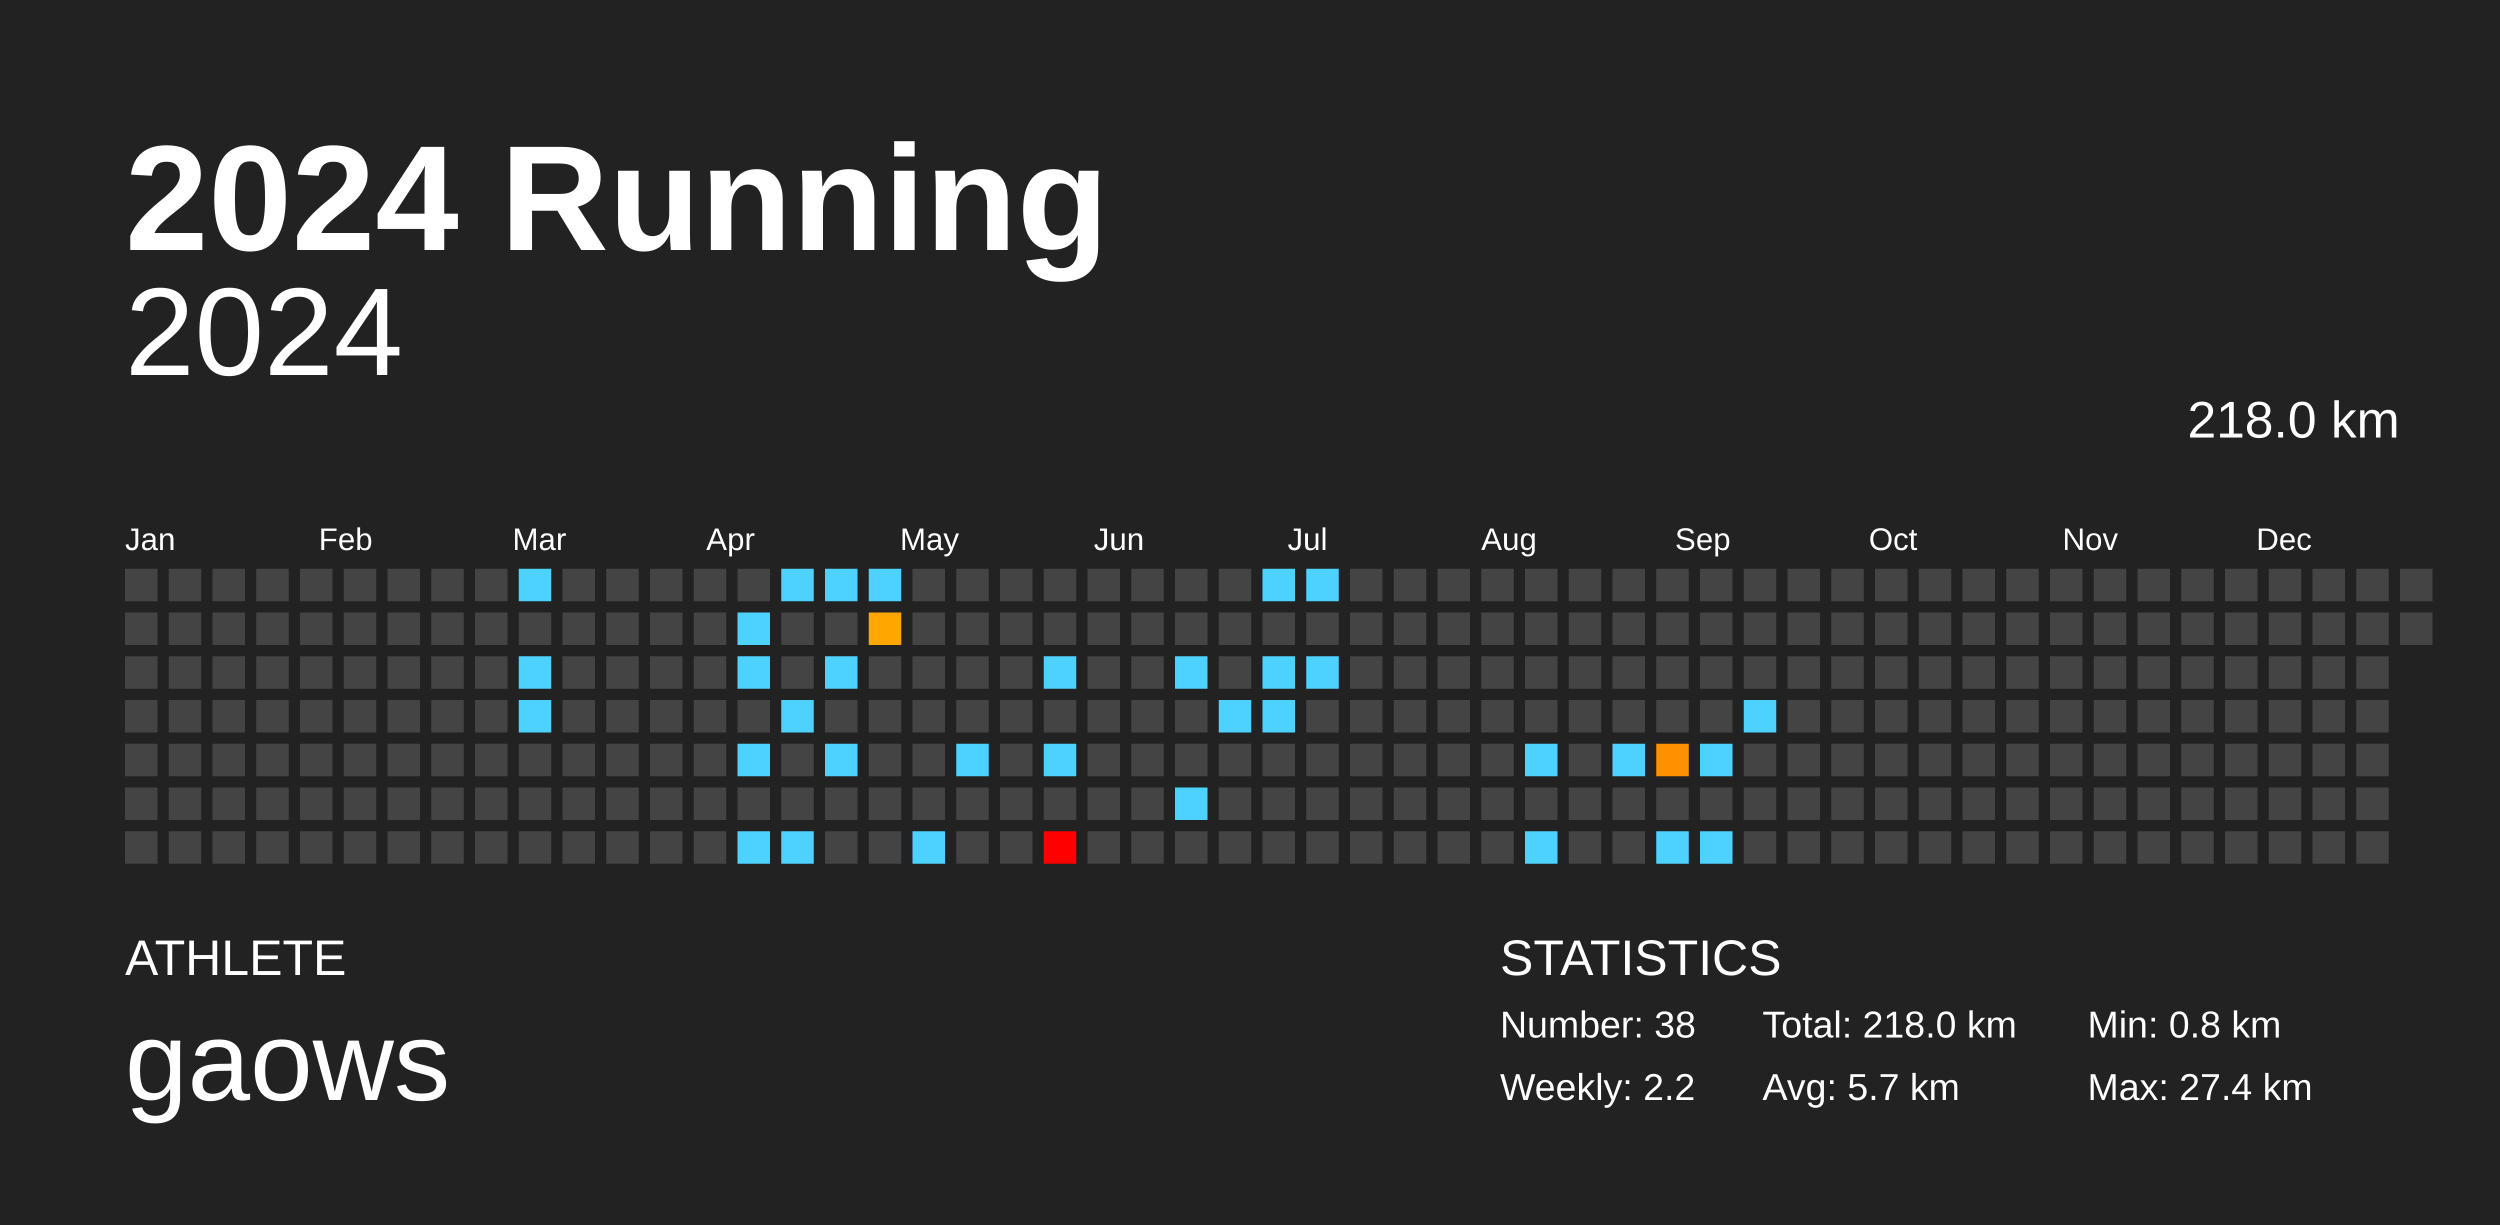
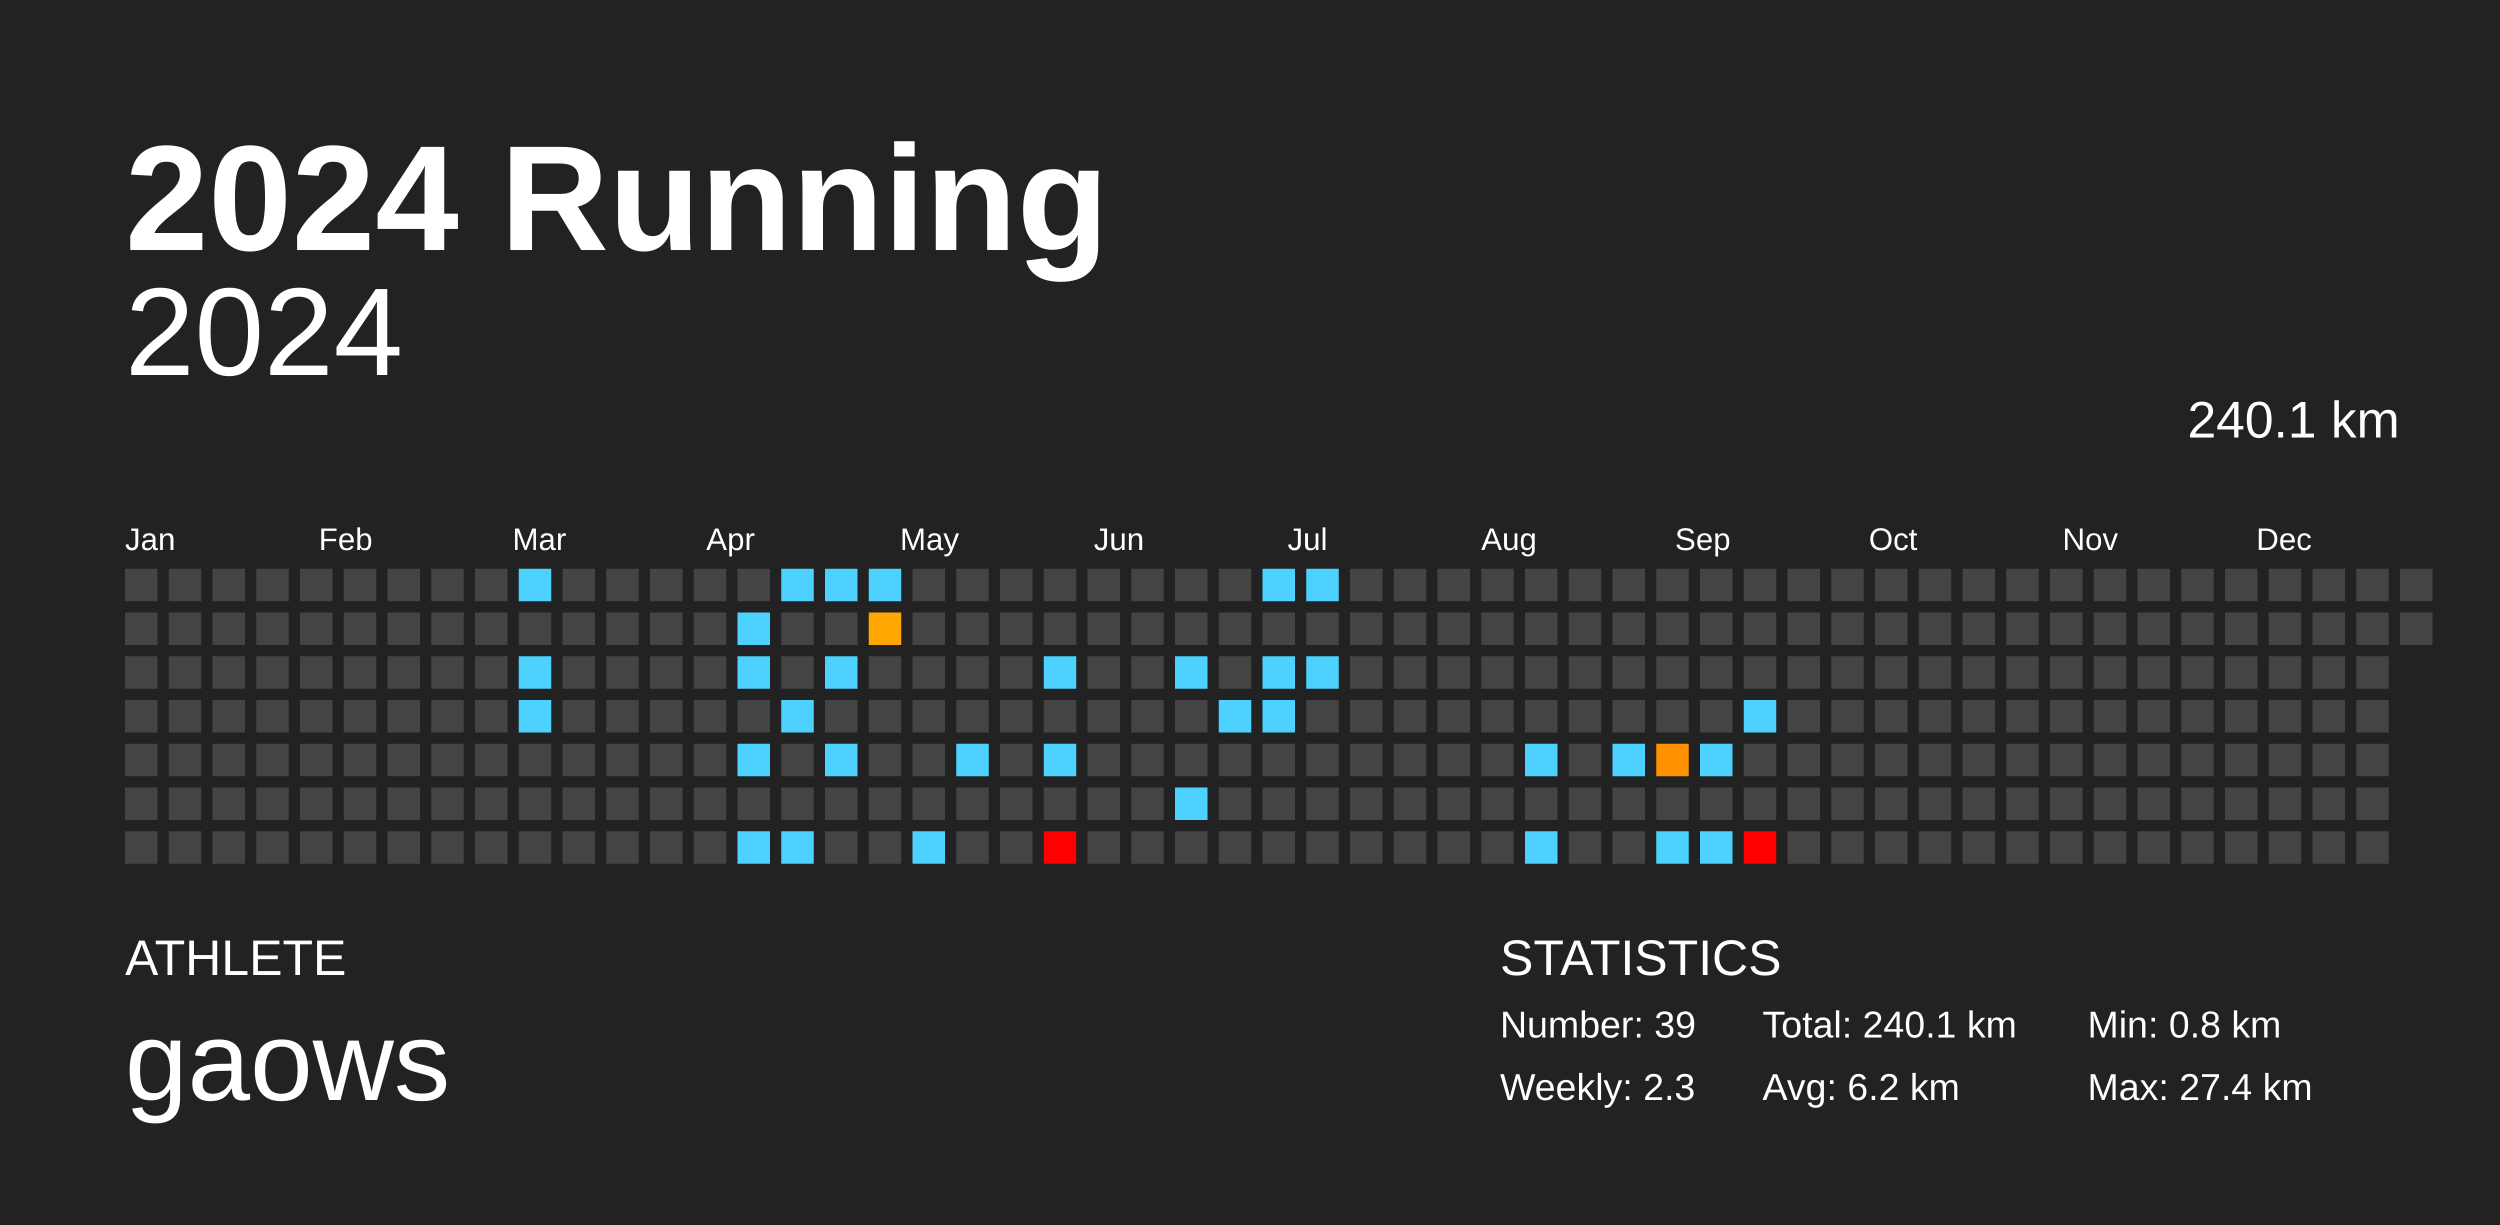
<svg xmlns="http://www.w3.org/2000/svg" baseProfile="full" height="98mm" version="1.1" viewBox="0,0,200,98" width="200mm">
  <defs />
  <rect fill="#222222" height="98" width="200" x="0" y="0" />
  <text fill="#FFFFFF" style="font-size:12px; font-family:Arial; font-weight:bold;" x="10" y="20">2024 Running</text>
  <text fill="#FFFFFF" style="font-size:4px; font-family:Arial" x="10" y="78">ATHLETE</text>
  <text fill="#FFFFFF" style="font-size:9px; font-family:Arial" x="10" y="88">gaows</text>
  <text fill="#FFFFFF" style="font-size:4px; font-family:Arial" x="120" y="78">STATISTICS</text>
-   <text fill="#FFFFFF" style="font-size:3px; font-family:Arial" x="120" y="83">Number: 38</text>
-   <text fill="#FFFFFF" style="font-size:3px; font-family:Arial" x="120" y="88">Weekly: 2.2</text>
-   <text fill="#FFFFFF" style="font-size:3px; font-family:Arial" x="141" y="83">Total: 218.0 km</text>
-   <text fill="#FFFFFF" style="font-size:3px; font-family:Arial" x="141" y="88">Avg: 5.7 km</text>
+   <text fill="#FFFFFF" style="font-size:3px; font-family:Arial" x="120" y="83">Number: 39</text>
+   <text fill="#FFFFFF" style="font-size:3px; font-family:Arial" x="120" y="88">Weekly: 2.3</text>
+   <text fill="#FFFFFF" style="font-size:3px; font-family:Arial" x="141" y="83">Total: 240.1 km</text>
+   <text fill="#FFFFFF" style="font-size:3px; font-family:Arial" x="141" y="88">Avg: 6.2 km</text>
  <text fill="#FFFFFF" style="font-size:3px; font-family:Arial" x="167" y="83">Min: 0.8 km</text>
  <text fill="#FFFFFF" style="font-size:3px; font-family:Arial" x="167" y="88">Max: 27.4 km</text>
  <text alignment-baseline="hanging" fill="#FFFFFF" style="font-size:10.0px; font-family:Arial;" x="10" y="30">2024</text>
-   <text alignment-baseline="hanging" fill="#FFFFFF" style="font-size:4.125px; font-family:Arial;" x="175" y="35">218.0 km</text>
+   <text alignment-baseline="hanging" fill="#FFFFFF" style="font-size:4.125px; font-family:Arial;" x="175" y="35">240.1 km</text>
  <text fill="#FFFFFF" style="font-size:2.5px; font-family:Arial" x="10.0" y="44">Jan</text>
  <text fill="#FFFFFF" style="font-size:2.5px; font-family:Arial" x="25.5" y="44">Feb</text>
  <text fill="#FFFFFF" style="font-size:2.5px; font-family:Arial" x="41.0" y="44">Mar</text>
  <text fill="#FFFFFF" style="font-size:2.5px; font-family:Arial" x="56.5" y="44">Apr</text>
  <text fill="#FFFFFF" style="font-size:2.5px; font-family:Arial" x="72.0" y="44">May</text>
  <text fill="#FFFFFF" style="font-size:2.5px; font-family:Arial" x="87.5" y="44">Jun</text>
  <text fill="#FFFFFF" style="font-size:2.5px; font-family:Arial" x="103.0" y="44">Jul</text>
  <text fill="#FFFFFF" style="font-size:2.5px; font-family:Arial" x="118.5" y="44">Aug</text>
  <text fill="#FFFFFF" style="font-size:2.5px; font-family:Arial" x="134.0" y="44">Sep</text>
  <text fill="#FFFFFF" style="font-size:2.5px; font-family:Arial" x="149.5" y="44">Oct</text>
  <text fill="#FFFFFF" style="font-size:2.5px; font-family:Arial" x="165.0" y="44">Nov</text>
  <text fill="#FFFFFF" style="font-size:2.5px; font-family:Arial" x="180.5" y="44">Dec</text>
  <rect fill="#444444" height="2.6" width="2.6" x="10.0" y="45.5" />
  <rect fill="#444444" height="2.6" width="2.6" x="10.0" y="49.0" />
  <rect fill="#444444" height="2.6" width="2.6" x="10.0" y="52.5" />
  <rect fill="#444444" height="2.6" width="2.6" x="10.0" y="56.0" />
  <rect fill="#444444" height="2.6" width="2.6" x="10.0" y="59.5" />
  <rect fill="#444444" height="2.6" width="2.6" x="10.0" y="63.0" />
  <rect fill="#444444" height="2.6" width="2.6" x="10.0" y="66.5" />
  <rect fill="#444444" height="2.6" width="2.6" x="13.5" y="45.5" />
  <rect fill="#444444" height="2.6" width="2.6" x="13.5" y="49.0" />
  <rect fill="#444444" height="2.6" width="2.6" x="13.5" y="52.5" />
  <rect fill="#444444" height="2.6" width="2.6" x="13.5" y="56.0" />
  <rect fill="#444444" height="2.6" width="2.6" x="13.5" y="59.5" />
  <rect fill="#444444" height="2.6" width="2.6" x="13.5" y="63.0" />
  <rect fill="#444444" height="2.6" width="2.6" x="13.5" y="66.5" />
  <rect fill="#444444" height="2.6" width="2.6" x="17.0" y="45.5" />
  <rect fill="#444444" height="2.6" width="2.6" x="17.0" y="49.0" />
  <rect fill="#444444" height="2.6" width="2.6" x="17.0" y="52.5" />
  <rect fill="#444444" height="2.6" width="2.6" x="17.0" y="56.0" />
  <rect fill="#444444" height="2.6" width="2.6" x="17.0" y="59.5" />
  <rect fill="#444444" height="2.6" width="2.6" x="17.0" y="63.0" />
  <rect fill="#444444" height="2.6" width="2.6" x="17.0" y="66.5" />
  <rect fill="#444444" height="2.6" width="2.6" x="20.5" y="45.5" />
  <rect fill="#444444" height="2.6" width="2.6" x="20.5" y="49.0" />
  <rect fill="#444444" height="2.6" width="2.6" x="20.5" y="52.5" />
  <rect fill="#444444" height="2.6" width="2.6" x="20.5" y="56.0" />
  <rect fill="#444444" height="2.6" width="2.6" x="20.5" y="59.5" />
  <rect fill="#444444" height="2.6" width="2.6" x="20.5" y="63.0" />
  <rect fill="#444444" height="2.6" width="2.6" x="20.5" y="66.5" />
  <rect fill="#444444" height="2.6" width="2.6" x="24.0" y="45.5" />
  <rect fill="#444444" height="2.6" width="2.6" x="24.0" y="49.0" />
  <rect fill="#444444" height="2.6" width="2.6" x="24.0" y="52.5" />
  <rect fill="#444444" height="2.6" width="2.6" x="24.0" y="56.0" />
  <rect fill="#444444" height="2.6" width="2.6" x="24.0" y="59.5" />
  <rect fill="#444444" height="2.6" width="2.6" x="24.0" y="63.0" />
  <rect fill="#444444" height="2.6" width="2.6" x="24.0" y="66.5" />
  <rect fill="#444444" height="2.6" width="2.6" x="27.5" y="45.5" />
  <rect fill="#444444" height="2.6" width="2.6" x="27.5" y="49.0" />
  <rect fill="#444444" height="2.6" width="2.6" x="27.5" y="52.5" />
  <rect fill="#444444" height="2.6" width="2.6" x="27.5" y="56.0" />
  <rect fill="#444444" height="2.6" width="2.6" x="27.5" y="59.5" />
  <rect fill="#444444" height="2.6" width="2.6" x="27.5" y="63.0" />
  <rect fill="#444444" height="2.6" width="2.6" x="27.5" y="66.5" />
  <rect fill="#444444" height="2.6" width="2.6" x="31.0" y="45.5" />
  <rect fill="#444444" height="2.6" width="2.6" x="31.0" y="49.0" />
  <rect fill="#444444" height="2.6" width="2.6" x="31.0" y="52.5" />
  <rect fill="#444444" height="2.6" width="2.6" x="31.0" y="56.0" />
  <rect fill="#444444" height="2.6" width="2.6" x="31.0" y="59.5" />
  <rect fill="#444444" height="2.6" width="2.6" x="31.0" y="63.0" />
  <rect fill="#444444" height="2.6" width="2.6" x="31.0" y="66.5" />
  <rect fill="#444444" height="2.6" width="2.6" x="34.5" y="45.5" />
  <rect fill="#444444" height="2.6" width="2.6" x="34.5" y="49.0" />
  <rect fill="#444444" height="2.6" width="2.6" x="34.5" y="52.5" />
  <rect fill="#444444" height="2.6" width="2.6" x="34.5" y="56.0" />
  <rect fill="#444444" height="2.6" width="2.6" x="34.5" y="59.5" />
  <rect fill="#444444" height="2.6" width="2.6" x="34.5" y="63.0" />
  <rect fill="#444444" height="2.6" width="2.6" x="34.5" y="66.5" />
  <rect fill="#444444" height="2.6" width="2.6" x="38.0" y="45.5" />
  <rect fill="#444444" height="2.6" width="2.6" x="38.0" y="49.0" />
  <rect fill="#444444" height="2.6" width="2.6" x="38.0" y="52.5" />
  <rect fill="#444444" height="2.6" width="2.6" x="38.0" y="56.0" />
  <rect fill="#444444" height="2.6" width="2.6" x="38.0" y="59.5" />
  <rect fill="#444444" height="2.6" width="2.6" x="38.0" y="63.0" />
  <rect fill="#444444" height="2.6" width="2.6" x="38.0" y="66.5" />
  <rect fill="#4dd2ff" height="2.6" width="2.6" x="41.5" y="45.5" />
  <rect fill="#444444" height="2.6" width="2.6" x="41.5" y="49.0" />
  <rect fill="#4dd2ff" height="2.6" width="2.6" x="41.5" y="52.5" />
  <rect fill="#4dd2ff" height="2.6" width="2.6" x="41.5" y="56.0" />
  <rect fill="#444444" height="2.6" width="2.6" x="41.5" y="59.5" />
  <rect fill="#444444" height="2.6" width="2.6" x="41.5" y="63.0" />
  <rect fill="#444444" height="2.6" width="2.6" x="41.5" y="66.5" />
  <rect fill="#444444" height="2.6" width="2.6" x="45.0" y="45.5" />
  <rect fill="#444444" height="2.6" width="2.6" x="45.0" y="49.0" />
  <rect fill="#444444" height="2.6" width="2.6" x="45.0" y="52.5" />
  <rect fill="#444444" height="2.6" width="2.6" x="45.0" y="56.0" />
  <rect fill="#444444" height="2.6" width="2.6" x="45.0" y="59.5" />
  <rect fill="#444444" height="2.6" width="2.6" x="45.0" y="63.0" />
  <rect fill="#444444" height="2.6" width="2.6" x="45.0" y="66.5" />
  <rect fill="#444444" height="2.6" width="2.6" x="48.5" y="45.5" />
  <rect fill="#444444" height="2.6" width="2.6" x="48.5" y="49.0" />
  <rect fill="#444444" height="2.6" width="2.6" x="48.5" y="52.5" />
  <rect fill="#444444" height="2.6" width="2.6" x="48.5" y="56.0" />
  <rect fill="#444444" height="2.6" width="2.6" x="48.5" y="59.5" />
  <rect fill="#444444" height="2.6" width="2.6" x="48.5" y="63.0" />
  <rect fill="#444444" height="2.6" width="2.6" x="48.5" y="66.5" />
  <rect fill="#444444" height="2.6" width="2.6" x="52.0" y="45.5" />
  <rect fill="#444444" height="2.6" width="2.6" x="52.0" y="49.0" />
  <rect fill="#444444" height="2.6" width="2.6" x="52.0" y="52.5" />
  <rect fill="#444444" height="2.6" width="2.6" x="52.0" y="56.0" />
  <rect fill="#444444" height="2.6" width="2.6" x="52.0" y="59.5" />
  <rect fill="#444444" height="2.6" width="2.6" x="52.0" y="63.0" />
  <rect fill="#444444" height="2.6" width="2.6" x="52.0" y="66.5" />
  <rect fill="#444444" height="2.6" width="2.6" x="55.5" y="45.5" />
  <rect fill="#444444" height="2.6" width="2.6" x="55.5" y="49.0" />
  <rect fill="#444444" height="2.6" width="2.6" x="55.5" y="52.5" />
  <rect fill="#444444" height="2.6" width="2.6" x="55.5" y="56.0" />
  <rect fill="#444444" height="2.6" width="2.6" x="55.5" y="59.5" />
  <rect fill="#444444" height="2.6" width="2.6" x="55.5" y="63.0" />
  <rect fill="#444444" height="2.6" width="2.6" x="55.5" y="66.5" />
  <rect fill="#444444" height="2.6" width="2.6" x="59.0" y="45.5" />
  <rect fill="#4dd2ff" height="2.6" width="2.6" x="59.0" y="49.0" />
  <rect fill="#4dd2ff" height="2.6" width="2.6" x="59.0" y="52.5" />
  <rect fill="#444444" height="2.6" width="2.6" x="59.0" y="56.0" />
  <rect fill="#4dd2ff" height="2.6" width="2.6" x="59.0" y="59.5" />
  <rect fill="#444444" height="2.6" width="2.6" x="59.0" y="63.0" />
  <rect fill="#4dd2ff" height="2.6" width="2.6" x="59.0" y="66.5" />
  <rect fill="#4dd2ff" height="2.6" width="2.6" x="62.5" y="45.5" />
  <rect fill="#444444" height="2.6" width="2.6" x="62.5" y="49.0" />
  <rect fill="#444444" height="2.6" width="2.6" x="62.5" y="52.5" />
  <rect fill="#4dd2ff" height="2.6" width="2.6" x="62.5" y="56.0" />
  <rect fill="#444444" height="2.6" width="2.6" x="62.5" y="59.5" />
  <rect fill="#444444" height="2.6" width="2.6" x="62.5" y="63.0" />
  <rect fill="#4dd2ff" height="2.6" width="2.6" x="62.5" y="66.5" />
  <rect fill="#4dd2ff" height="2.6" width="2.6" x="66.0" y="45.5" />
  <rect fill="#444444" height="2.6" width="2.6" x="66.0" y="49.0" />
  <rect fill="#4dd2ff" height="2.6" width="2.6" x="66.0" y="52.5" />
  <rect fill="#444444" height="2.6" width="2.6" x="66.0" y="56.0" />
  <rect fill="#4dd2ff" height="2.6" width="2.6" x="66.0" y="59.5" />
  <rect fill="#444444" height="2.6" width="2.6" x="66.0" y="63.0" />
  <rect fill="#444444" height="2.6" width="2.6" x="66.0" y="66.5" />
  <rect fill="#4dd2ff" height="2.6" width="2.6" x="69.5" y="45.5" />
  <rect fill="#ffa700" height="2.6" width="2.6" x="69.5" y="49.0" />
  <rect fill="#444444" height="2.6" width="2.6" x="69.5" y="52.5" />
  <rect fill="#444444" height="2.6" width="2.6" x="69.5" y="56.0" />
  <rect fill="#444444" height="2.6" width="2.6" x="69.5" y="59.5" />
  <rect fill="#444444" height="2.6" width="2.6" x="69.5" y="63.0" />
  <rect fill="#444444" height="2.6" width="2.6" x="69.5" y="66.5" />
  <rect fill="#444444" height="2.6" width="2.6" x="73.0" y="45.5" />
  <rect fill="#444444" height="2.6" width="2.6" x="73.0" y="49.0" />
  <rect fill="#444444" height="2.6" width="2.6" x="73.0" y="52.5" />
  <rect fill="#444444" height="2.6" width="2.6" x="73.0" y="56.0" />
  <rect fill="#444444" height="2.6" width="2.6" x="73.0" y="59.5" />
  <rect fill="#444444" height="2.6" width="2.6" x="73.0" y="63.0" />
  <rect fill="#4dd2ff" height="2.6" width="2.6" x="73.0" y="66.5" />
  <rect fill="#444444" height="2.6" width="2.6" x="76.5" y="45.5" />
  <rect fill="#444444" height="2.6" width="2.6" x="76.5" y="49.0" />
  <rect fill="#444444" height="2.6" width="2.6" x="76.5" y="52.5" />
  <rect fill="#444444" height="2.6" width="2.6" x="76.5" y="56.0" />
  <rect fill="#4dd2ff" height="2.6" width="2.6" x="76.5" y="59.5" />
  <rect fill="#444444" height="2.6" width="2.6" x="76.5" y="63.0" />
  <rect fill="#444444" height="2.6" width="2.6" x="76.5" y="66.5" />
  <rect fill="#444444" height="2.6" width="2.6" x="80.0" y="45.5" />
  <rect fill="#444444" height="2.6" width="2.6" x="80.0" y="49.0" />
  <rect fill="#444444" height="2.6" width="2.6" x="80.0" y="52.5" />
  <rect fill="#444444" height="2.6" width="2.6" x="80.0" y="56.0" />
  <rect fill="#444444" height="2.6" width="2.6" x="80.0" y="59.5" />
  <rect fill="#444444" height="2.6" width="2.6" x="80.0" y="63.0" />
  <rect fill="#444444" height="2.6" width="2.6" x="80.0" y="66.5" />
  <rect fill="#444444" height="2.6" width="2.6" x="83.5" y="45.5" />
  <rect fill="#444444" height="2.6" width="2.6" x="83.5" y="49.0" />
  <rect fill="#4dd2ff" height="2.6" width="2.6" x="83.5" y="52.5" />
  <rect fill="#444444" height="2.6" width="2.6" x="83.5" y="56.0" />
  <rect fill="#4dd2ff" height="2.6" width="2.6" x="83.5" y="59.5" />
  <rect fill="#444444" height="2.6" width="2.6" x="83.5" y="63.0" />
  <rect fill="red" height="2.6" width="2.6" x="83.5" y="66.5" />
  <rect fill="#444444" height="2.6" width="2.6" x="87.0" y="45.5" />
  <rect fill="#444444" height="2.6" width="2.6" x="87.0" y="49.0" />
  <rect fill="#444444" height="2.6" width="2.6" x="87.0" y="52.5" />
  <rect fill="#444444" height="2.6" width="2.6" x="87.0" y="56.0" />
  <rect fill="#444444" height="2.6" width="2.6" x="87.0" y="59.5" />
  <rect fill="#444444" height="2.6" width="2.6" x="87.0" y="63.0" />
  <rect fill="#444444" height="2.6" width="2.6" x="87.0" y="66.5" />
  <rect fill="#444444" height="2.6" width="2.6" x="90.5" y="45.5" />
  <rect fill="#444444" height="2.6" width="2.6" x="90.5" y="49.0" />
  <rect fill="#444444" height="2.6" width="2.6" x="90.5" y="52.5" />
  <rect fill="#444444" height="2.6" width="2.6" x="90.5" y="56.0" />
  <rect fill="#444444" height="2.6" width="2.6" x="90.5" y="59.5" />
  <rect fill="#444444" height="2.6" width="2.6" x="90.5" y="63.0" />
  <rect fill="#444444" height="2.6" width="2.6" x="90.5" y="66.5" />
  <rect fill="#444444" height="2.6" width="2.6" x="94.0" y="45.5" />
  <rect fill="#444444" height="2.6" width="2.6" x="94.0" y="49.0" />
  <rect fill="#4dd2ff" height="2.6" width="2.6" x="94.0" y="52.5" />
  <rect fill="#444444" height="2.6" width="2.6" x="94.0" y="56.0" />
  <rect fill="#444444" height="2.6" width="2.6" x="94.0" y="59.5" />
  <rect fill="#4dd2ff" height="2.6" width="2.6" x="94.0" y="63.0" />
  <rect fill="#444444" height="2.6" width="2.6" x="94.0" y="66.5" />
  <rect fill="#444444" height="2.6" width="2.6" x="97.5" y="45.5" />
  <rect fill="#444444" height="2.6" width="2.6" x="97.5" y="49.0" />
  <rect fill="#444444" height="2.6" width="2.6" x="97.5" y="52.5" />
  <rect fill="#4dd2ff" height="2.6" width="2.6" x="97.5" y="56.0" />
  <rect fill="#444444" height="2.6" width="2.6" x="97.5" y="59.5" />
  <rect fill="#444444" height="2.6" width="2.6" x="97.5" y="63.0" />
  <rect fill="#444444" height="2.6" width="2.6" x="97.5" y="66.5" />
  <rect fill="#4dd2ff" height="2.6" width="2.6" x="101.0" y="45.5" />
  <rect fill="#444444" height="2.6" width="2.6" x="101.0" y="49.0" />
  <rect fill="#4dd2ff" height="2.6" width="2.6" x="101.0" y="52.5" />
  <rect fill="#4dd2ff" height="2.6" width="2.6" x="101.0" y="56.0" />
  <rect fill="#444444" height="2.6" width="2.6" x="101.0" y="59.5" />
  <rect fill="#444444" height="2.6" width="2.6" x="101.0" y="63.0" />
  <rect fill="#444444" height="2.6" width="2.6" x="101.0" y="66.5" />
  <rect fill="#4dd2ff" height="2.6" width="2.6" x="104.5" y="45.5" />
  <rect fill="#444444" height="2.6" width="2.6" x="104.5" y="49.0" />
  <rect fill="#4dd2ff" height="2.6" width="2.6" x="104.5" y="52.5" />
  <rect fill="#444444" height="2.6" width="2.6" x="104.5" y="56.0" />
  <rect fill="#444444" height="2.6" width="2.6" x="104.5" y="59.5" />
  <rect fill="#444444" height="2.6" width="2.6" x="104.5" y="63.0" />
  <rect fill="#444444" height="2.6" width="2.6" x="104.5" y="66.5" />
  <rect fill="#444444" height="2.6" width="2.6" x="108.0" y="45.5" />
  <rect fill="#444444" height="2.6" width="2.6" x="108.0" y="49.0" />
  <rect fill="#444444" height="2.6" width="2.6" x="108.0" y="52.5" />
  <rect fill="#444444" height="2.6" width="2.6" x="108.0" y="56.0" />
  <rect fill="#444444" height="2.6" width="2.6" x="108.0" y="59.5" />
  <rect fill="#444444" height="2.6" width="2.6" x="108.0" y="63.0" />
  <rect fill="#444444" height="2.6" width="2.6" x="108.0" y="66.5" />
  <rect fill="#444444" height="2.6" width="2.6" x="111.5" y="45.5" />
  <rect fill="#444444" height="2.6" width="2.6" x="111.5" y="49.0" />
  <rect fill="#444444" height="2.6" width="2.6" x="111.5" y="52.5" />
  <rect fill="#444444" height="2.6" width="2.6" x="111.5" y="56.0" />
  <rect fill="#444444" height="2.6" width="2.6" x="111.5" y="59.5" />
  <rect fill="#444444" height="2.6" width="2.6" x="111.5" y="63.0" />
  <rect fill="#444444" height="2.6" width="2.6" x="111.5" y="66.5" />
  <rect fill="#444444" height="2.6" width="2.6" x="115.0" y="45.5" />
  <rect fill="#444444" height="2.6" width="2.6" x="115.0" y="49.0" />
  <rect fill="#444444" height="2.6" width="2.6" x="115.0" y="52.5" />
  <rect fill="#444444" height="2.6" width="2.6" x="115.0" y="56.0" />
  <rect fill="#444444" height="2.6" width="2.6" x="115.0" y="59.5" />
  <rect fill="#444444" height="2.6" width="2.6" x="115.0" y="63.0" />
  <rect fill="#444444" height="2.6" width="2.6" x="115.0" y="66.5" />
  <rect fill="#444444" height="2.6" width="2.6" x="118.5" y="45.5" />
  <rect fill="#444444" height="2.6" width="2.6" x="118.5" y="49.0" />
  <rect fill="#444444" height="2.6" width="2.6" x="118.5" y="52.5" />
  <rect fill="#444444" height="2.6" width="2.6" x="118.5" y="56.0" />
  <rect fill="#444444" height="2.6" width="2.6" x="118.5" y="59.5" />
  <rect fill="#444444" height="2.6" width="2.6" x="118.5" y="63.0" />
  <rect fill="#444444" height="2.6" width="2.6" x="118.5" y="66.5" />
  <rect fill="#444444" height="2.6" width="2.6" x="122.0" y="45.5" />
  <rect fill="#444444" height="2.6" width="2.6" x="122.0" y="49.0" />
  <rect fill="#444444" height="2.6" width="2.6" x="122.0" y="52.5" />
  <rect fill="#444444" height="2.6" width="2.6" x="122.0" y="56.0" />
  <rect fill="#4dd2ff" height="2.6" width="2.6" x="122.0" y="59.5" />
  <rect fill="#444444" height="2.6" width="2.6" x="122.0" y="63.0" />
  <rect fill="#4dd2ff" height="2.6" width="2.6" x="122.0" y="66.5" />
  <rect fill="#444444" height="2.6" width="2.6" x="125.5" y="45.5" />
  <rect fill="#444444" height="2.6" width="2.6" x="125.5" y="49.0" />
  <rect fill="#444444" height="2.6" width="2.6" x="125.5" y="52.5" />
  <rect fill="#444444" height="2.6" width="2.6" x="125.5" y="56.0" />
  <rect fill="#444444" height="2.6" width="2.6" x="125.5" y="59.5" />
  <rect fill="#444444" height="2.6" width="2.6" x="125.5" y="63.0" />
  <rect fill="#444444" height="2.6" width="2.6" x="125.5" y="66.5" />
  <rect fill="#444444" height="2.6" width="2.6" x="129.0" y="45.5" />
  <rect fill="#444444" height="2.6" width="2.6" x="129.0" y="49.0" />
  <rect fill="#444444" height="2.6" width="2.6" x="129.0" y="52.5" />
  <rect fill="#444444" height="2.6" width="2.6" x="129.0" y="56.0" />
  <rect fill="#4dd2ff" height="2.6" width="2.6" x="129.0" y="59.5" />
  <rect fill="#444444" height="2.6" width="2.6" x="129.0" y="63.0" />
  <rect fill="#444444" height="2.6" width="2.6" x="129.0" y="66.5" />
  <rect fill="#444444" height="2.6" width="2.6" x="132.5" y="45.5" />
  <rect fill="#444444" height="2.6" width="2.6" x="132.5" y="49.0" />
  <rect fill="#444444" height="2.6" width="2.6" x="132.5" y="52.5" />
  <rect fill="#444444" height="2.6" width="2.6" x="132.5" y="56.0" />
  <rect fill="#ff9100" height="2.6" width="2.6" x="132.5" y="59.5" />
  <rect fill="#444444" height="2.6" width="2.6" x="132.5" y="63.0" />
  <rect fill="#4dd2ff" height="2.6" width="2.6" x="132.5" y="66.5" />
  <rect fill="#444444" height="2.6" width="2.6" x="136.0" y="45.5" />
  <rect fill="#444444" height="2.6" width="2.6" x="136.0" y="49.0" />
  <rect fill="#444444" height="2.6" width="2.6" x="136.0" y="52.5" />
  <rect fill="#444444" height="2.6" width="2.6" x="136.0" y="56.0" />
  <rect fill="#4dd2ff" height="2.6" width="2.6" x="136.0" y="59.5" />
  <rect fill="#444444" height="2.6" width="2.6" x="136.0" y="63.0" />
  <rect fill="#4dd2ff" height="2.6" width="2.6" x="136.0" y="66.5" />
  <rect fill="#444444" height="2.6" width="2.6" x="139.5" y="45.5" />
  <rect fill="#444444" height="2.6" width="2.6" x="139.5" y="49.0" />
  <rect fill="#444444" height="2.6" width="2.6" x="139.5" y="52.5" />
  <rect fill="#4dd2ff" height="2.6" width="2.6" x="139.5" y="56.0" />
  <rect fill="#444444" height="2.6" width="2.6" x="139.5" y="59.5" />
  <rect fill="#444444" height="2.6" width="2.6" x="139.5" y="63.0" />
-   <rect fill="#444444" height="2.6" width="2.6" x="139.5" y="66.5" />
+   <rect fill="red" height="2.6" width="2.6" x="139.5" y="66.5" />
  <rect fill="#444444" height="2.6" width="2.6" x="143.0" y="45.5" />
  <rect fill="#444444" height="2.6" width="2.6" x="143.0" y="49.0" />
  <rect fill="#444444" height="2.6" width="2.6" x="143.0" y="52.5" />
  <rect fill="#444444" height="2.6" width="2.6" x="143.0" y="56.0" />
  <rect fill="#444444" height="2.6" width="2.6" x="143.0" y="59.5" />
  <rect fill="#444444" height="2.6" width="2.6" x="143.0" y="63.0" />
  <rect fill="#444444" height="2.6" width="2.6" x="143.0" y="66.5" />
  <rect fill="#444444" height="2.6" width="2.6" x="146.5" y="45.5" />
  <rect fill="#444444" height="2.6" width="2.6" x="146.5" y="49.0" />
  <rect fill="#444444" height="2.6" width="2.6" x="146.5" y="52.5" />
  <rect fill="#444444" height="2.6" width="2.6" x="146.5" y="56.0" />
  <rect fill="#444444" height="2.6" width="2.6" x="146.5" y="59.5" />
  <rect fill="#444444" height="2.6" width="2.6" x="146.5" y="63.0" />
  <rect fill="#444444" height="2.6" width="2.6" x="146.5" y="66.5" />
  <rect fill="#444444" height="2.6" width="2.6" x="150.0" y="45.5" />
  <rect fill="#444444" height="2.6" width="2.6" x="150.0" y="49.0" />
  <rect fill="#444444" height="2.6" width="2.6" x="150.0" y="52.5" />
  <rect fill="#444444" height="2.6" width="2.6" x="150.0" y="56.0" />
  <rect fill="#444444" height="2.6" width="2.6" x="150.0" y="59.5" />
  <rect fill="#444444" height="2.6" width="2.6" x="150.0" y="63.0" />
  <rect fill="#444444" height="2.6" width="2.6" x="150.0" y="66.5" />
  <rect fill="#444444" height="2.6" width="2.6" x="153.5" y="45.5" />
  <rect fill="#444444" height="2.6" width="2.6" x="153.5" y="49.0" />
  <rect fill="#444444" height="2.6" width="2.6" x="153.5" y="52.5" />
  <rect fill="#444444" height="2.6" width="2.6" x="153.5" y="56.0" />
  <rect fill="#444444" height="2.6" width="2.6" x="153.5" y="59.5" />
  <rect fill="#444444" height="2.6" width="2.6" x="153.5" y="63.0" />
  <rect fill="#444444" height="2.6" width="2.6" x="153.5" y="66.5" />
  <rect fill="#444444" height="2.6" width="2.6" x="157.0" y="45.5" />
  <rect fill="#444444" height="2.6" width="2.6" x="157.0" y="49.0" />
  <rect fill="#444444" height="2.6" width="2.6" x="157.0" y="52.5" />
  <rect fill="#444444" height="2.6" width="2.6" x="157.0" y="56.0" />
  <rect fill="#444444" height="2.6" width="2.6" x="157.0" y="59.5" />
  <rect fill="#444444" height="2.6" width="2.6" x="157.0" y="63.0" />
  <rect fill="#444444" height="2.6" width="2.6" x="157.0" y="66.5" />
  <rect fill="#444444" height="2.6" width="2.6" x="160.5" y="45.5" />
  <rect fill="#444444" height="2.6" width="2.6" x="160.5" y="49.0" />
  <rect fill="#444444" height="2.6" width="2.6" x="160.5" y="52.5" />
  <rect fill="#444444" height="2.6" width="2.6" x="160.5" y="56.0" />
  <rect fill="#444444" height="2.6" width="2.6" x="160.5" y="59.5" />
  <rect fill="#444444" height="2.6" width="2.6" x="160.5" y="63.0" />
  <rect fill="#444444" height="2.6" width="2.6" x="160.5" y="66.5" />
  <rect fill="#444444" height="2.6" width="2.6" x="164.0" y="45.5" />
  <rect fill="#444444" height="2.6" width="2.6" x="164.0" y="49.0" />
  <rect fill="#444444" height="2.6" width="2.6" x="164.0" y="52.5" />
  <rect fill="#444444" height="2.6" width="2.6" x="164.0" y="56.0" />
  <rect fill="#444444" height="2.6" width="2.6" x="164.0" y="59.5" />
  <rect fill="#444444" height="2.6" width="2.6" x="164.0" y="63.0" />
  <rect fill="#444444" height="2.6" width="2.6" x="164.0" y="66.5" />
  <rect fill="#444444" height="2.6" width="2.6" x="167.5" y="45.5" />
  <rect fill="#444444" height="2.6" width="2.6" x="167.5" y="49.0" />
  <rect fill="#444444" height="2.6" width="2.6" x="167.5" y="52.5" />
  <rect fill="#444444" height="2.6" width="2.6" x="167.5" y="56.0" />
  <rect fill="#444444" height="2.6" width="2.6" x="167.5" y="59.5" />
  <rect fill="#444444" height="2.6" width="2.6" x="167.5" y="63.0" />
  <rect fill="#444444" height="2.6" width="2.6" x="167.5" y="66.5" />
  <rect fill="#444444" height="2.6" width="2.6" x="171.0" y="45.5" />
  <rect fill="#444444" height="2.6" width="2.6" x="171.0" y="49.0" />
  <rect fill="#444444" height="2.6" width="2.6" x="171.0" y="52.5" />
  <rect fill="#444444" height="2.6" width="2.6" x="171.0" y="56.0" />
  <rect fill="#444444" height="2.6" width="2.6" x="171.0" y="59.5" />
  <rect fill="#444444" height="2.6" width="2.6" x="171.0" y="63.0" />
  <rect fill="#444444" height="2.6" width="2.6" x="171.0" y="66.5" />
  <rect fill="#444444" height="2.6" width="2.6" x="174.5" y="45.5" />
  <rect fill="#444444" height="2.6" width="2.6" x="174.5" y="49.0" />
  <rect fill="#444444" height="2.6" width="2.6" x="174.5" y="52.5" />
  <rect fill="#444444" height="2.6" width="2.6" x="174.5" y="56.0" />
  <rect fill="#444444" height="2.6" width="2.6" x="174.5" y="59.5" />
  <rect fill="#444444" height="2.6" width="2.6" x="174.5" y="63.0" />
  <rect fill="#444444" height="2.6" width="2.6" x="174.5" y="66.5" />
  <rect fill="#444444" height="2.6" width="2.6" x="178.0" y="45.5" />
  <rect fill="#444444" height="2.6" width="2.6" x="178.0" y="49.0" />
  <rect fill="#444444" height="2.6" width="2.6" x="178.0" y="52.5" />
  <rect fill="#444444" height="2.6" width="2.6" x="178.0" y="56.0" />
  <rect fill="#444444" height="2.6" width="2.6" x="178.0" y="59.5" />
  <rect fill="#444444" height="2.6" width="2.6" x="178.0" y="63.0" />
  <rect fill="#444444" height="2.6" width="2.6" x="178.0" y="66.5" />
  <rect fill="#444444" height="2.6" width="2.6" x="181.5" y="45.5" />
  <rect fill="#444444" height="2.6" width="2.6" x="181.5" y="49.0" />
  <rect fill="#444444" height="2.6" width="2.6" x="181.5" y="52.5" />
  <rect fill="#444444" height="2.6" width="2.6" x="181.5" y="56.0" />
  <rect fill="#444444" height="2.6" width="2.6" x="181.5" y="59.5" />
  <rect fill="#444444" height="2.6" width="2.6" x="181.5" y="63.0" />
  <rect fill="#444444" height="2.6" width="2.6" x="181.5" y="66.5" />
  <rect fill="#444444" height="2.6" width="2.6" x="185.0" y="45.5" />
  <rect fill="#444444" height="2.6" width="2.6" x="185.0" y="49.0" />
  <rect fill="#444444" height="2.6" width="2.6" x="185.0" y="52.5" />
  <rect fill="#444444" height="2.6" width="2.6" x="185.0" y="56.0" />
  <rect fill="#444444" height="2.6" width="2.6" x="185.0" y="59.5" />
  <rect fill="#444444" height="2.6" width="2.6" x="185.0" y="63.0" />
  <rect fill="#444444" height="2.6" width="2.6" x="185.0" y="66.5" />
  <rect fill="#444444" height="2.6" width="2.6" x="188.5" y="45.5" />
  <rect fill="#444444" height="2.6" width="2.6" x="188.5" y="49.0" />
  <rect fill="#444444" height="2.6" width="2.6" x="188.5" y="52.5" />
  <rect fill="#444444" height="2.6" width="2.6" x="188.5" y="56.0" />
  <rect fill="#444444" height="2.6" width="2.6" x="188.5" y="59.5" />
  <rect fill="#444444" height="2.6" width="2.6" x="188.5" y="63.0" />
  <rect fill="#444444" height="2.6" width="2.6" x="188.5" y="66.5" />
  <rect fill="#444444" height="2.6" width="2.6" x="192.0" y="45.5" />
  <rect fill="#444444" height="2.6" width="2.6" x="192.0" y="49.0" />
</svg>
